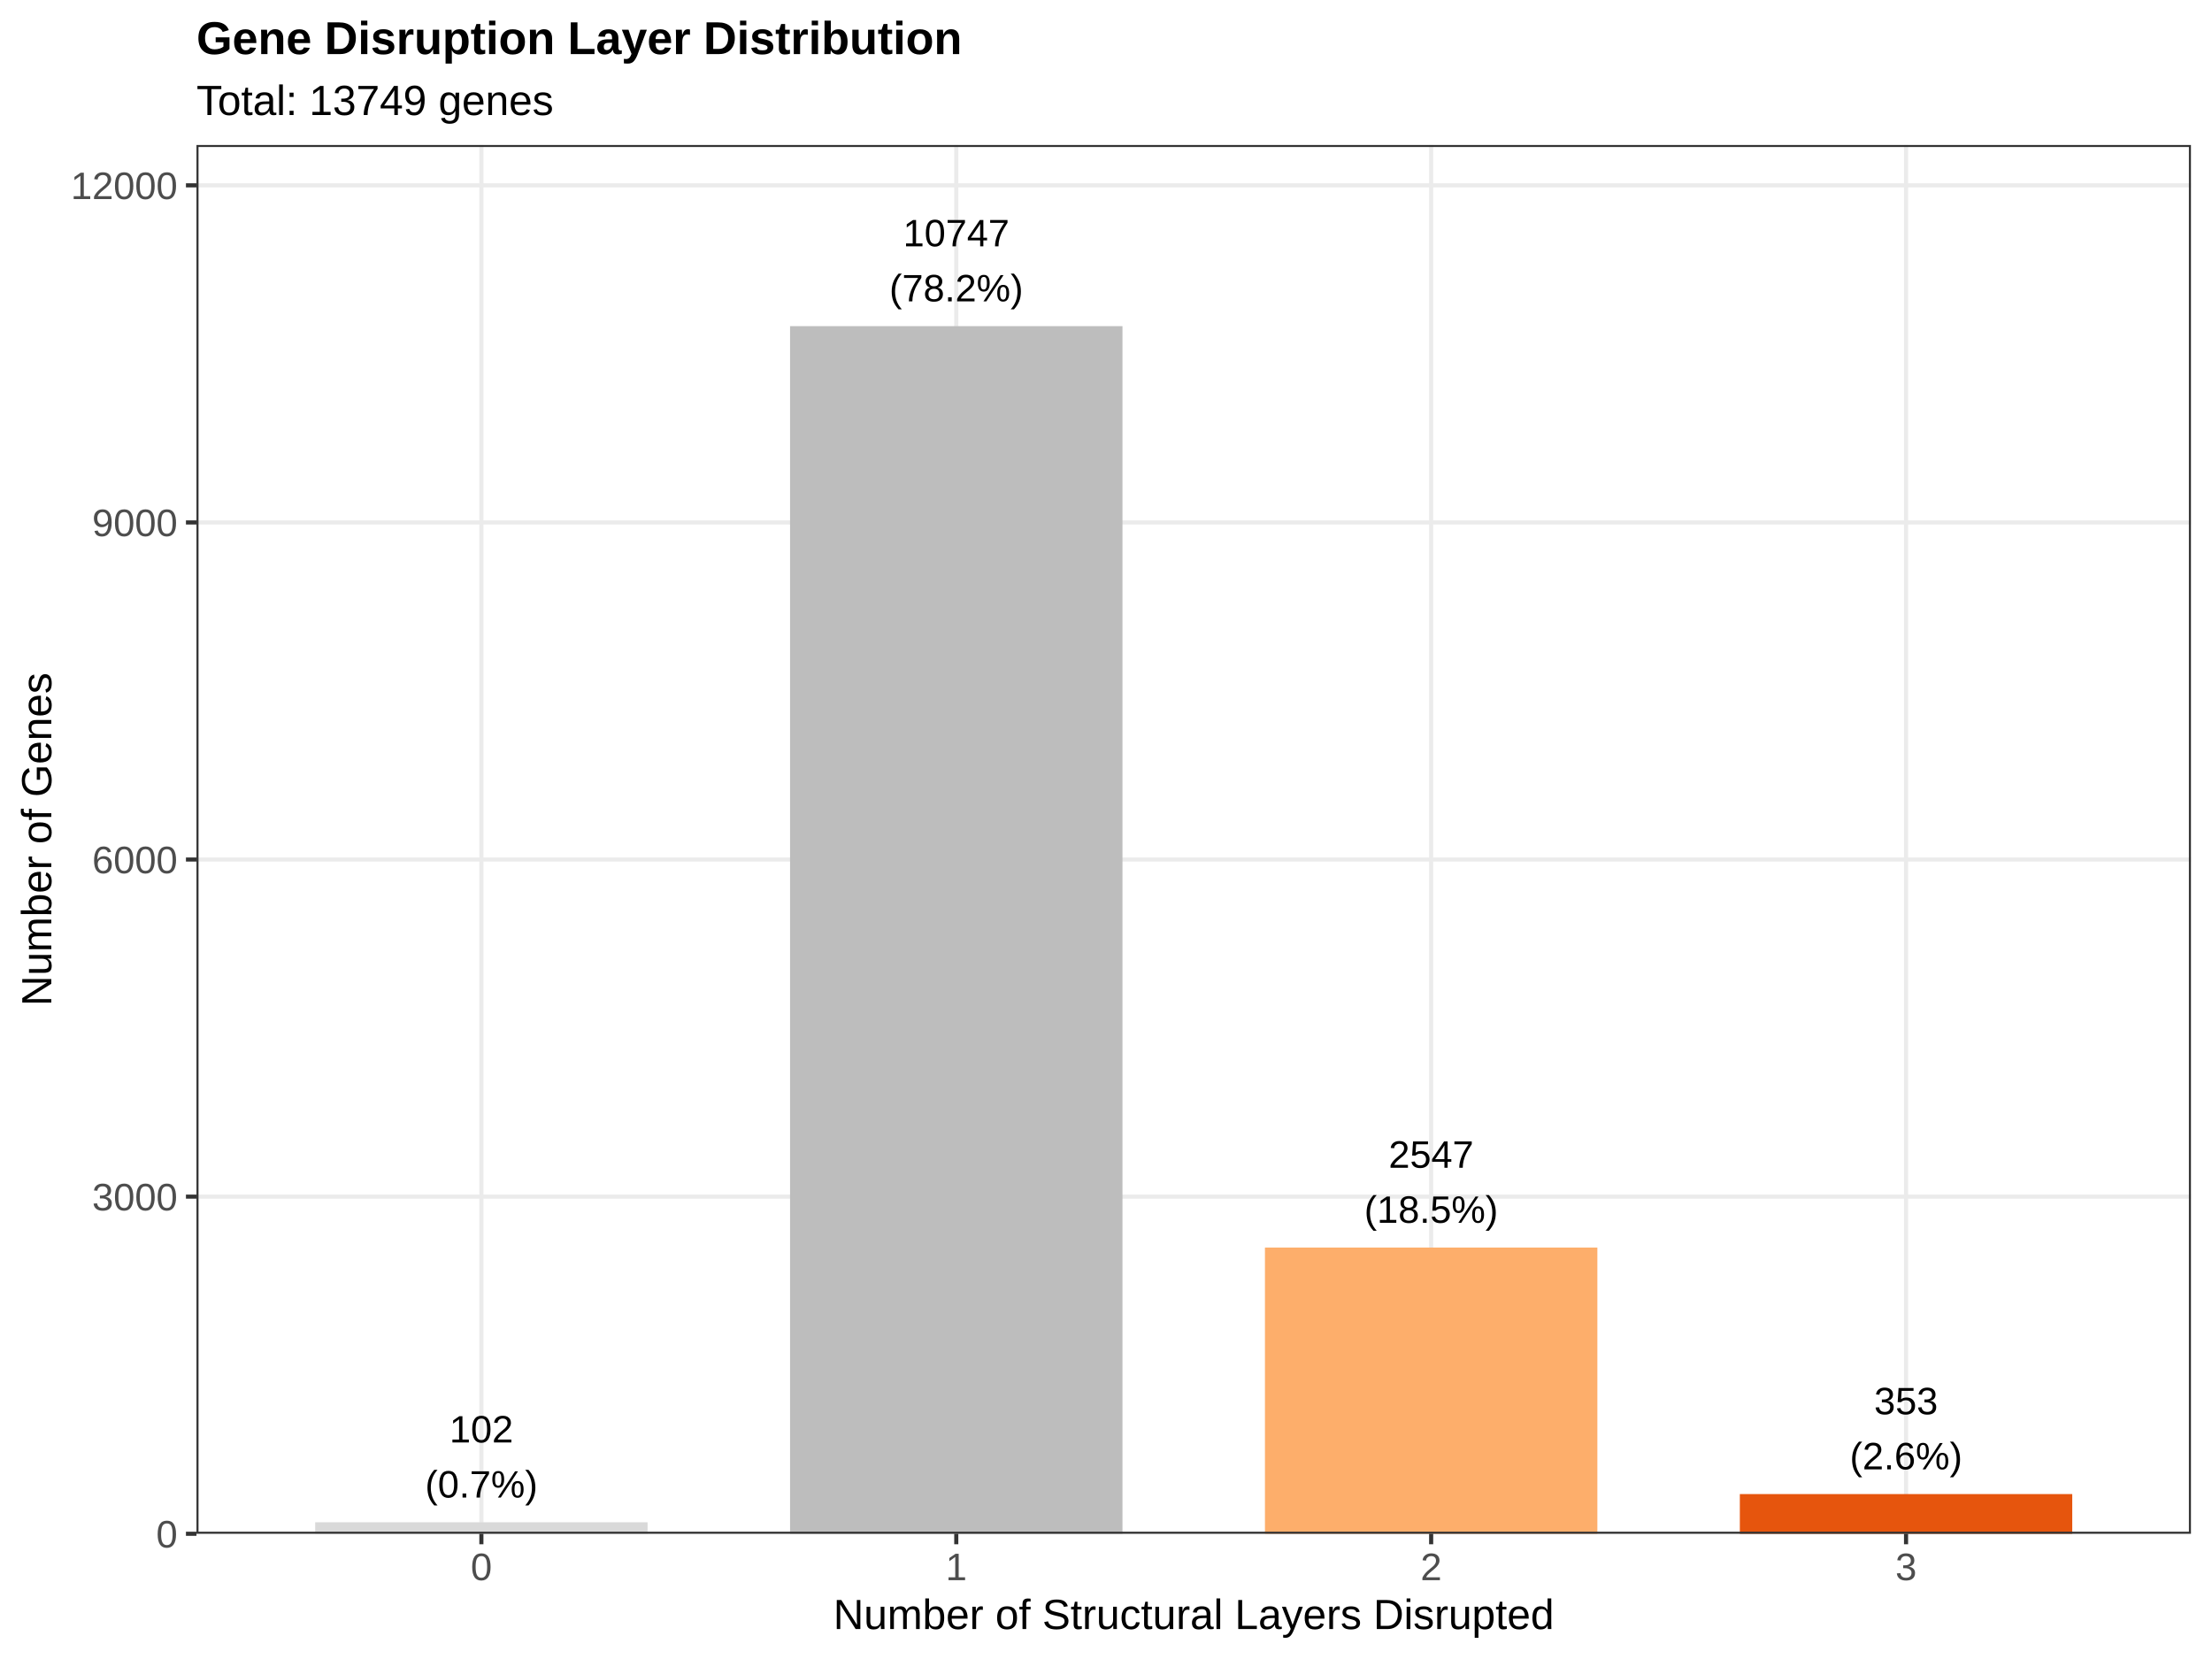
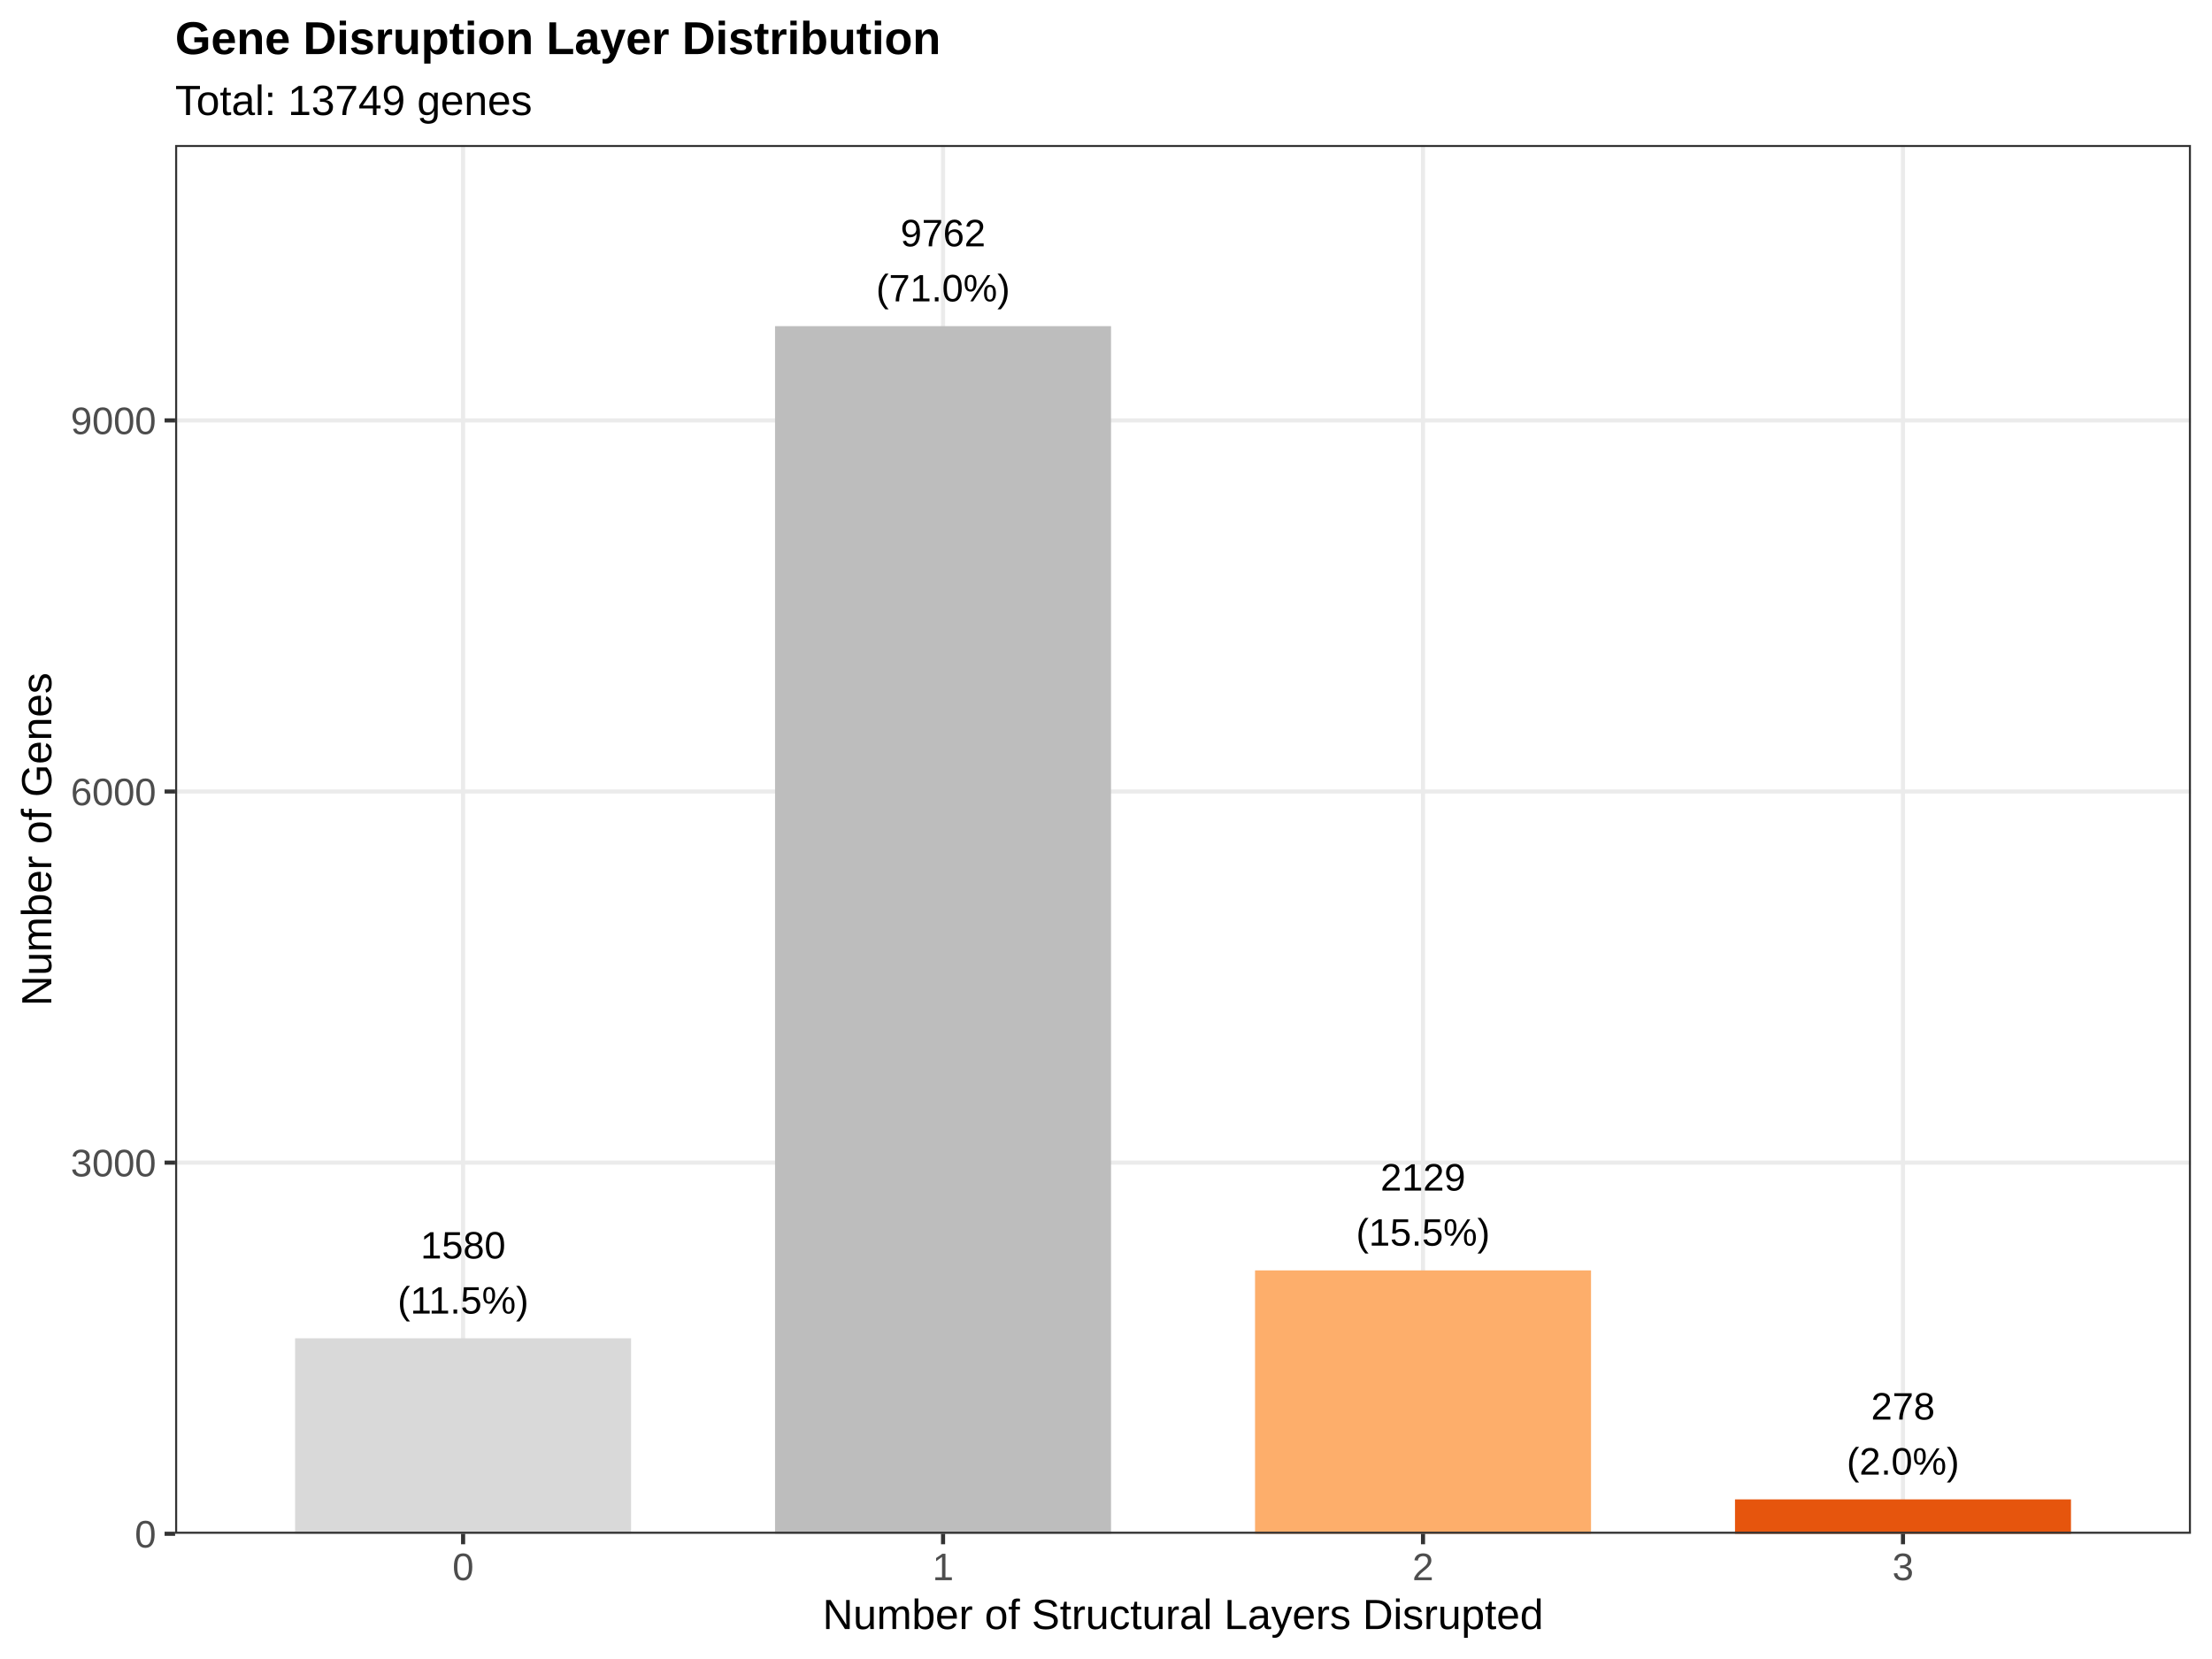
<svg xmlns="http://www.w3.org/2000/svg" width="576.00pt" height="432.00pt" viewBox="0 0 576.00 432.00">
  <g class="svglite">
    <defs>
      <style type="text/css">
    .svglite line, .svglite polyline, .svglite polygon, .svglite path, .svglite rect, .svglite circle {
      fill: none;
      stroke: #000000;
      stroke-linecap: round;
      stroke-linejoin: round;
      stroke-miterlimit: 10.00;
    }
    .svglite text {
      white-space: pre;
    }
    .svglite g.glyphgroup path {
      fill: inherit;
      stroke: none;
    }
  </style>
    </defs>
    <rect width="100%" height="100%" style="stroke: none; fill: #FFFFFF;" />
    <defs>
      <clipPath id="cpMC4wMHw1NzYuMDB8MC4wMHw0MzIuMDA=">
        <rect x="0.00" y="0.00" width="576.00" height="432.00" />
      </clipPath>
    </defs>
    <g clip-path="url(#cpMC4wMHw1NzYuMDB8MC4wMHw0MzIuMDA=)">
-       <rect x="-0" y="0.00" width="576.00" height="432.00" style="stroke-width: 1.07; stroke: #FFFFFF; fill: #FFFFFF;" />
+       <rect x="0.00" y="0.00" width="576.00" height="432.00" style="stroke-width: 1.07; stroke: #FFFFFF; fill: #FFFFFF;" />
    </g>
    <defs>
-       <clipPath id="cpNTEuMTZ8NTcwLjUyfDM3Ljc1fDM5OS4zOQ==">
-         <rect x="51.16" y="37.75" width="519.36" height="361.64" />
+       <clipPath id="cpNDUuNjB8NTcwLjUyfDM3Ljc1fDM5OS4zOQ==">
+         <rect x="45.60" y="37.75" width="524.92" height="361.64" />
      </clipPath>
    </defs>
-     <g clip-path="url(#cpNTEuMTZ8NTcwLjUyfDM3Ljc1fDM5OS4zOQ==)">
-       <rect x="51.16" y="37.75" width="519.36" height="361.64" style="stroke-width: 1.07; stroke: none; fill: #FFFFFF;" />
-       <polyline points="51.16,399.39 570.52,399.39 " style="stroke-width: 1.07; stroke: #EBEBEB; stroke-linecap: butt;" />
-       <polyline points="51.16,311.60 570.52,311.60 " style="stroke-width: 1.07; stroke: #EBEBEB; stroke-linecap: butt;" />
-       <polyline points="51.16,223.82 570.52,223.82 " style="stroke-width: 1.07; stroke: #EBEBEB; stroke-linecap: butt;" />
-       <polyline points="51.16,136.04 570.52,136.04 " style="stroke-width: 1.07; stroke: #EBEBEB; stroke-linecap: butt;" />
-       <polyline points="51.16,48.26 570.52,48.26 " style="stroke-width: 1.07; stroke: #EBEBEB; stroke-linecap: butt;" />
-       <polyline points="125.35,399.39 125.35,37.75 " style="stroke-width: 1.07; stroke: #EBEBEB; stroke-linecap: butt;" />
-       <polyline points="249.01,399.39 249.01,37.75 " style="stroke-width: 1.07; stroke: #EBEBEB; stroke-linecap: butt;" />
-       <polyline points="372.67,399.39 372.67,37.75 " style="stroke-width: 1.07; stroke: #EBEBEB; stroke-linecap: butt;" />
-       <polyline points="496.33,399.39 496.33,37.75 " style="stroke-width: 1.07; stroke: #EBEBEB; stroke-linecap: butt;" />
-       <rect x="82.07" y="396.40" width="86.56" height="2.98" style="stroke-width: 1.07; stroke: none; stroke-linecap: butt; stroke-linejoin: miter; fill: #D9D9D9;" />
-       <rect x="205.73" y="84.92" width="86.56" height="314.47" style="stroke-width: 1.07; stroke: none; stroke-linecap: butt; stroke-linejoin: miter; fill: #BDBDBD;" />
-       <rect x="329.39" y="324.86" width="86.56" height="74.53" style="stroke-width: 1.07; stroke: none; stroke-linecap: butt; stroke-linejoin: miter; fill: #FDAE6B;" />
-       <rect x="453.05" y="389.06" width="86.56" height="10.33" style="stroke-width: 1.07; stroke: none; stroke-linecap: butt; stroke-linejoin: miter; fill: #E6550D;" />
-       <text x="125.35" y="375.62" text-anchor="middle" style="font-size: 9.96px; font-family: &quot;Arial&quot;;" textLength="16.59px" lengthAdjust="spacingAndGlyphs">102</text>
-       <text x="125.35" y="389.96" text-anchor="middle" style="font-size: 9.96px; font-family: &quot;Arial&quot;;" textLength="29.30px" lengthAdjust="spacingAndGlyphs">(0.7%)</text>
-       <text x="249.01" y="64.14" text-anchor="middle" style="font-size: 9.96px; font-family: &quot;Arial&quot;;" textLength="27.66px" lengthAdjust="spacingAndGlyphs">10747</text>
-       <text x="249.01" y="78.48" text-anchor="middle" style="font-size: 9.96px; font-family: &quot;Arial&quot;;" textLength="34.83px" lengthAdjust="spacingAndGlyphs">(78.2%)</text>
-       <text x="372.67" y="304.08" text-anchor="middle" style="font-size: 9.96px; font-family: &quot;Arial&quot;;" textLength="22.12px" lengthAdjust="spacingAndGlyphs">2547</text>
-       <text x="372.67" y="318.42" text-anchor="middle" style="font-size: 9.96px; font-family: &quot;Arial&quot;;" textLength="34.83px" lengthAdjust="spacingAndGlyphs">(18.5%)</text>
-       <text x="496.33" y="368.28" text-anchor="middle" style="font-size: 9.96px; font-family: &quot;Arial&quot;;" textLength="16.59px" lengthAdjust="spacingAndGlyphs">353</text>
-       <text x="496.33" y="382.62" text-anchor="middle" style="font-size: 9.96px; font-family: &quot;Arial&quot;;" textLength="29.30px" lengthAdjust="spacingAndGlyphs">(2.6%)</text>
-       <rect x="51.16" y="37.75" width="519.36" height="361.64" style="stroke-width: 1.07; stroke: #333333;" />
+     <g clip-path="url(#cpNDUuNjB8NTcwLjUyfDM3Ljc1fDM5OS4zOQ==)">
+       <rect x="45.60" y="37.75" width="524.92" height="361.64" style="stroke-width: 1.07; stroke: none; fill: #FFFFFF;" />
+       <polyline points="45.60,399.39 570.52,399.39 " style="stroke-width: 1.07; stroke: #EBEBEB; stroke-linecap: butt;" />
+       <polyline points="45.60,302.75 570.52,302.75 " style="stroke-width: 1.07; stroke: #EBEBEB; stroke-linecap: butt;" />
+       <polyline points="45.60,206.11 570.52,206.11 " style="stroke-width: 1.07; stroke: #EBEBEB; stroke-linecap: butt;" />
+       <polyline points="45.60,109.47 570.52,109.47 " style="stroke-width: 1.07; stroke: #EBEBEB; stroke-linecap: butt;" />
+       <polyline points="120.59,399.39 120.59,37.75 " style="stroke-width: 1.07; stroke: #EBEBEB; stroke-linecap: butt;" />
+       <polyline points="245.57,399.39 245.57,37.75 " style="stroke-width: 1.07; stroke: #EBEBEB; stroke-linecap: butt;" />
+       <polyline points="370.55,399.39 370.55,37.75 " style="stroke-width: 1.07; stroke: #EBEBEB; stroke-linecap: butt;" />
+       <polyline points="495.53,399.39 495.53,37.75 " style="stroke-width: 1.07; stroke: #EBEBEB; stroke-linecap: butt;" />
+       <rect x="76.84" y="348.49" width="87.49" height="50.90" style="stroke-width: 1.07; stroke: none; stroke-linecap: butt; stroke-linejoin: miter; fill: #D9D9D9;" />
+       <rect x="201.82" y="84.92" width="87.49" height="314.47" style="stroke-width: 1.07; stroke: none; stroke-linecap: butt; stroke-linejoin: miter; fill: #BDBDBD;" />
+       <rect x="326.81" y="330.81" width="87.49" height="68.58" style="stroke-width: 1.07; stroke: none; stroke-linecap: butt; stroke-linejoin: miter; fill: #FDAE6B;" />
+       <rect x="451.79" y="390.43" width="87.49" height="8.96" style="stroke-width: 1.07; stroke: none; stroke-linecap: butt; stroke-linejoin: miter; fill: #E6550D;" />
+       <text x="120.59" y="327.71" text-anchor="middle" style="font-size: 9.96px; font-family: &quot;Arial&quot;;" textLength="22.12px" lengthAdjust="spacingAndGlyphs">1580</text>
+       <text x="120.59" y="342.05" text-anchor="middle" style="font-size: 9.96px; font-family: &quot;Arial&quot;;" textLength="34.09px" lengthAdjust="spacingAndGlyphs">(11.5%)</text>
+       <text x="245.57" y="64.14" text-anchor="middle" style="font-size: 9.96px; font-family: &quot;Arial&quot;;" textLength="22.12px" lengthAdjust="spacingAndGlyphs">9762</text>
+       <text x="245.57" y="78.48" text-anchor="middle" style="font-size: 9.96px; font-family: &quot;Arial&quot;;" textLength="34.83px" lengthAdjust="spacingAndGlyphs">(71.0%)</text>
+       <text x="370.55" y="310.02" text-anchor="middle" style="font-size: 9.96px; font-family: &quot;Arial&quot;;" textLength="22.12px" lengthAdjust="spacingAndGlyphs">2129</text>
+       <text x="370.55" y="324.36" text-anchor="middle" style="font-size: 9.96px; font-family: &quot;Arial&quot;;" textLength="34.83px" lengthAdjust="spacingAndGlyphs">(15.5%)</text>
+       <text x="495.53" y="369.65" text-anchor="middle" style="font-size: 9.96px; font-family: &quot;Arial&quot;;" textLength="16.59px" lengthAdjust="spacingAndGlyphs">278</text>
+       <text x="495.53" y="383.99" text-anchor="middle" style="font-size: 9.96px; font-family: &quot;Arial&quot;;" textLength="29.30px" lengthAdjust="spacingAndGlyphs">(2.0%)</text>
+       <rect x="45.60" y="37.75" width="524.92" height="361.64" style="stroke-width: 1.07; stroke: #333333;" />
    </g>
    <g clip-path="url(#cpMC4wMHw1NzYuMDB8MC4wMHw0MzIuMDA=)">
-       <text x="46.23" y="402.97" text-anchor="end" style="font-size: 10.00px;fill: #4D4D4D; font-family: &quot;Arial&quot;;" textLength="5.56px" lengthAdjust="spacingAndGlyphs">0</text>
-       <text x="46.23" y="315.19" text-anchor="end" style="font-size: 10.00px;fill: #4D4D4D; font-family: &quot;Arial&quot;;" textLength="22.25px" lengthAdjust="spacingAndGlyphs">3000</text>
-       <text x="46.23" y="227.40" text-anchor="end" style="font-size: 10.00px;fill: #4D4D4D; font-family: &quot;Arial&quot;;" textLength="22.25px" lengthAdjust="spacingAndGlyphs">6000</text>
-       <text x="46.23" y="139.62" text-anchor="end" style="font-size: 10.00px;fill: #4D4D4D; font-family: &quot;Arial&quot;;" textLength="22.25px" lengthAdjust="spacingAndGlyphs">9000</text>
-       <text x="46.23" y="51.84" text-anchor="end" style="font-size: 10.00px;fill: #4D4D4D; font-family: &quot;Arial&quot;;" textLength="27.81px" lengthAdjust="spacingAndGlyphs">12000</text>
-       <polyline points="48.42,399.39 51.16,399.39 " style="stroke-width: 1.07; stroke: #333333; stroke-linecap: butt;" />
-       <polyline points="48.42,311.60 51.16,311.60 " style="stroke-width: 1.07; stroke: #333333; stroke-linecap: butt;" />
-       <polyline points="48.42,223.82 51.16,223.82 " style="stroke-width: 1.07; stroke: #333333; stroke-linecap: butt;" />
-       <polyline points="48.42,136.04 51.16,136.04 " style="stroke-width: 1.07; stroke: #333333; stroke-linecap: butt;" />
-       <polyline points="48.42,48.26 51.16,48.26 " style="stroke-width: 1.07; stroke: #333333; stroke-linecap: butt;" />
-       <polyline points="125.35,402.13 125.35,399.39 " style="stroke-width: 1.07; stroke: #333333; stroke-linecap: butt;" />
-       <polyline points="249.01,402.13 249.01,399.39 " style="stroke-width: 1.07; stroke: #333333; stroke-linecap: butt;" />
-       <polyline points="372.67,402.13 372.67,399.39 " style="stroke-width: 1.07; stroke: #333333; stroke-linecap: butt;" />
-       <polyline points="496.33,402.13 496.33,399.39 " style="stroke-width: 1.07; stroke: #333333; stroke-linecap: butt;" />
-       <text x="125.35" y="411.48" text-anchor="middle" style="font-size: 10.00px;fill: #4D4D4D; font-family: &quot;Arial&quot;;" textLength="5.56px" lengthAdjust="spacingAndGlyphs">0</text>
-       <text x="249.01" y="411.48" text-anchor="middle" style="font-size: 10.00px;fill: #4D4D4D; font-family: &quot;Arial&quot;;" textLength="5.56px" lengthAdjust="spacingAndGlyphs">1</text>
-       <text x="372.67" y="411.48" text-anchor="middle" style="font-size: 10.00px;fill: #4D4D4D; font-family: &quot;Arial&quot;;" textLength="5.56px" lengthAdjust="spacingAndGlyphs">2</text>
-       <text x="496.33" y="411.48" text-anchor="middle" style="font-size: 10.00px;fill: #4D4D4D; font-family: &quot;Arial&quot;;" textLength="5.56px" lengthAdjust="spacingAndGlyphs">3</text>
-       <text x="310.84" y="424.20" text-anchor="middle" style="font-size: 11.00px; font-family: &quot;Arial&quot;;" textLength="187.78px" lengthAdjust="spacingAndGlyphs">Number of Structural Layers Disrupted</text>
+       <text x="40.66" y="402.97" text-anchor="end" style="font-size: 10.00px;fill: #4D4D4D; font-family: &quot;Arial&quot;;" textLength="5.56px" lengthAdjust="spacingAndGlyphs">0</text>
+       <text x="40.66" y="306.33" text-anchor="end" style="font-size: 10.00px;fill: #4D4D4D; font-family: &quot;Arial&quot;;" textLength="22.25px" lengthAdjust="spacingAndGlyphs">3000</text>
+       <text x="40.66" y="209.69" text-anchor="end" style="font-size: 10.00px;fill: #4D4D4D; font-family: &quot;Arial&quot;;" textLength="22.25px" lengthAdjust="spacingAndGlyphs">6000</text>
+       <text x="40.66" y="113.05" text-anchor="end" style="font-size: 10.00px;fill: #4D4D4D; font-family: &quot;Arial&quot;;" textLength="22.25px" lengthAdjust="spacingAndGlyphs">9000</text>
+       <polyline points="42.86,399.39 45.60,399.39 " style="stroke-width: 1.07; stroke: #333333; stroke-linecap: butt;" />
+       <polyline points="42.86,302.75 45.60,302.75 " style="stroke-width: 1.07; stroke: #333333; stroke-linecap: butt;" />
+       <polyline points="42.86,206.11 45.60,206.11 " style="stroke-width: 1.07; stroke: #333333; stroke-linecap: butt;" />
+       <polyline points="42.86,109.47 45.60,109.47 " style="stroke-width: 1.07; stroke: #333333; stroke-linecap: butt;" />
+       <polyline points="120.59,402.13 120.59,399.39 " style="stroke-width: 1.07; stroke: #333333; stroke-linecap: butt;" />
+       <polyline points="245.57,402.13 245.57,399.39 " style="stroke-width: 1.07; stroke: #333333; stroke-linecap: butt;" />
+       <polyline points="370.55,402.13 370.55,399.39 " style="stroke-width: 1.07; stroke: #333333; stroke-linecap: butt;" />
+       <polyline points="495.53,402.13 495.53,399.39 " style="stroke-width: 1.07; stroke: #333333; stroke-linecap: butt;" />
+       <text x="120.59" y="411.48" text-anchor="middle" style="font-size: 10.00px;fill: #4D4D4D; font-family: &quot;Arial&quot;;" textLength="5.56px" lengthAdjust="spacingAndGlyphs">0</text>
+       <text x="245.57" y="411.48" text-anchor="middle" style="font-size: 10.00px;fill: #4D4D4D; font-family: &quot;Arial&quot;;" textLength="5.56px" lengthAdjust="spacingAndGlyphs">1</text>
+       <text x="370.55" y="411.48" text-anchor="middle" style="font-size: 10.00px;fill: #4D4D4D; font-family: &quot;Arial&quot;;" textLength="5.56px" lengthAdjust="spacingAndGlyphs">2</text>
+       <text x="495.53" y="411.48" text-anchor="middle" style="font-size: 10.00px;fill: #4D4D4D; font-family: &quot;Arial&quot;;" textLength="5.56px" lengthAdjust="spacingAndGlyphs">3</text>
+       <text x="308.06" y="424.20" text-anchor="middle" style="font-size: 11.00px; font-family: &quot;Arial&quot;;" textLength="187.78px" lengthAdjust="spacingAndGlyphs">Number of Structural Layers Disrupted</text>
      <text transform="translate(13.36,218.57) rotate(-90)" text-anchor="middle" style="font-size: 11.00px; font-family: &quot;Arial&quot;;" textLength="86.88px" lengthAdjust="spacingAndGlyphs">Number of Genes</text>
-       <text x="51.16" y="29.95" style="font-size: 11.00px; font-family: &quot;Arial&quot;;" textLength="93.06px" lengthAdjust="spacingAndGlyphs">Total: 13749 genes</text>
-       <text x="51.16" y="14.08" style="font-size: 12.00px; font-weight: bold; font-family: &quot;Arial&quot;;" textLength="199.30px" lengthAdjust="spacingAndGlyphs">Gene Disruption Layer Distribution</text>
+       <text x="45.60" y="29.95" style="font-size: 11.00px; font-family: &quot;Arial&quot;;" textLength="93.06px" lengthAdjust="spacingAndGlyphs">Total: 13749 genes</text>
+       <text x="45.60" y="14.08" style="font-size: 12.00px; font-weight: bold; font-family: &quot;Arial&quot;;" textLength="199.30px" lengthAdjust="spacingAndGlyphs">Gene Disruption Layer Distribution</text>
    </g>
  </g>
</svg>
